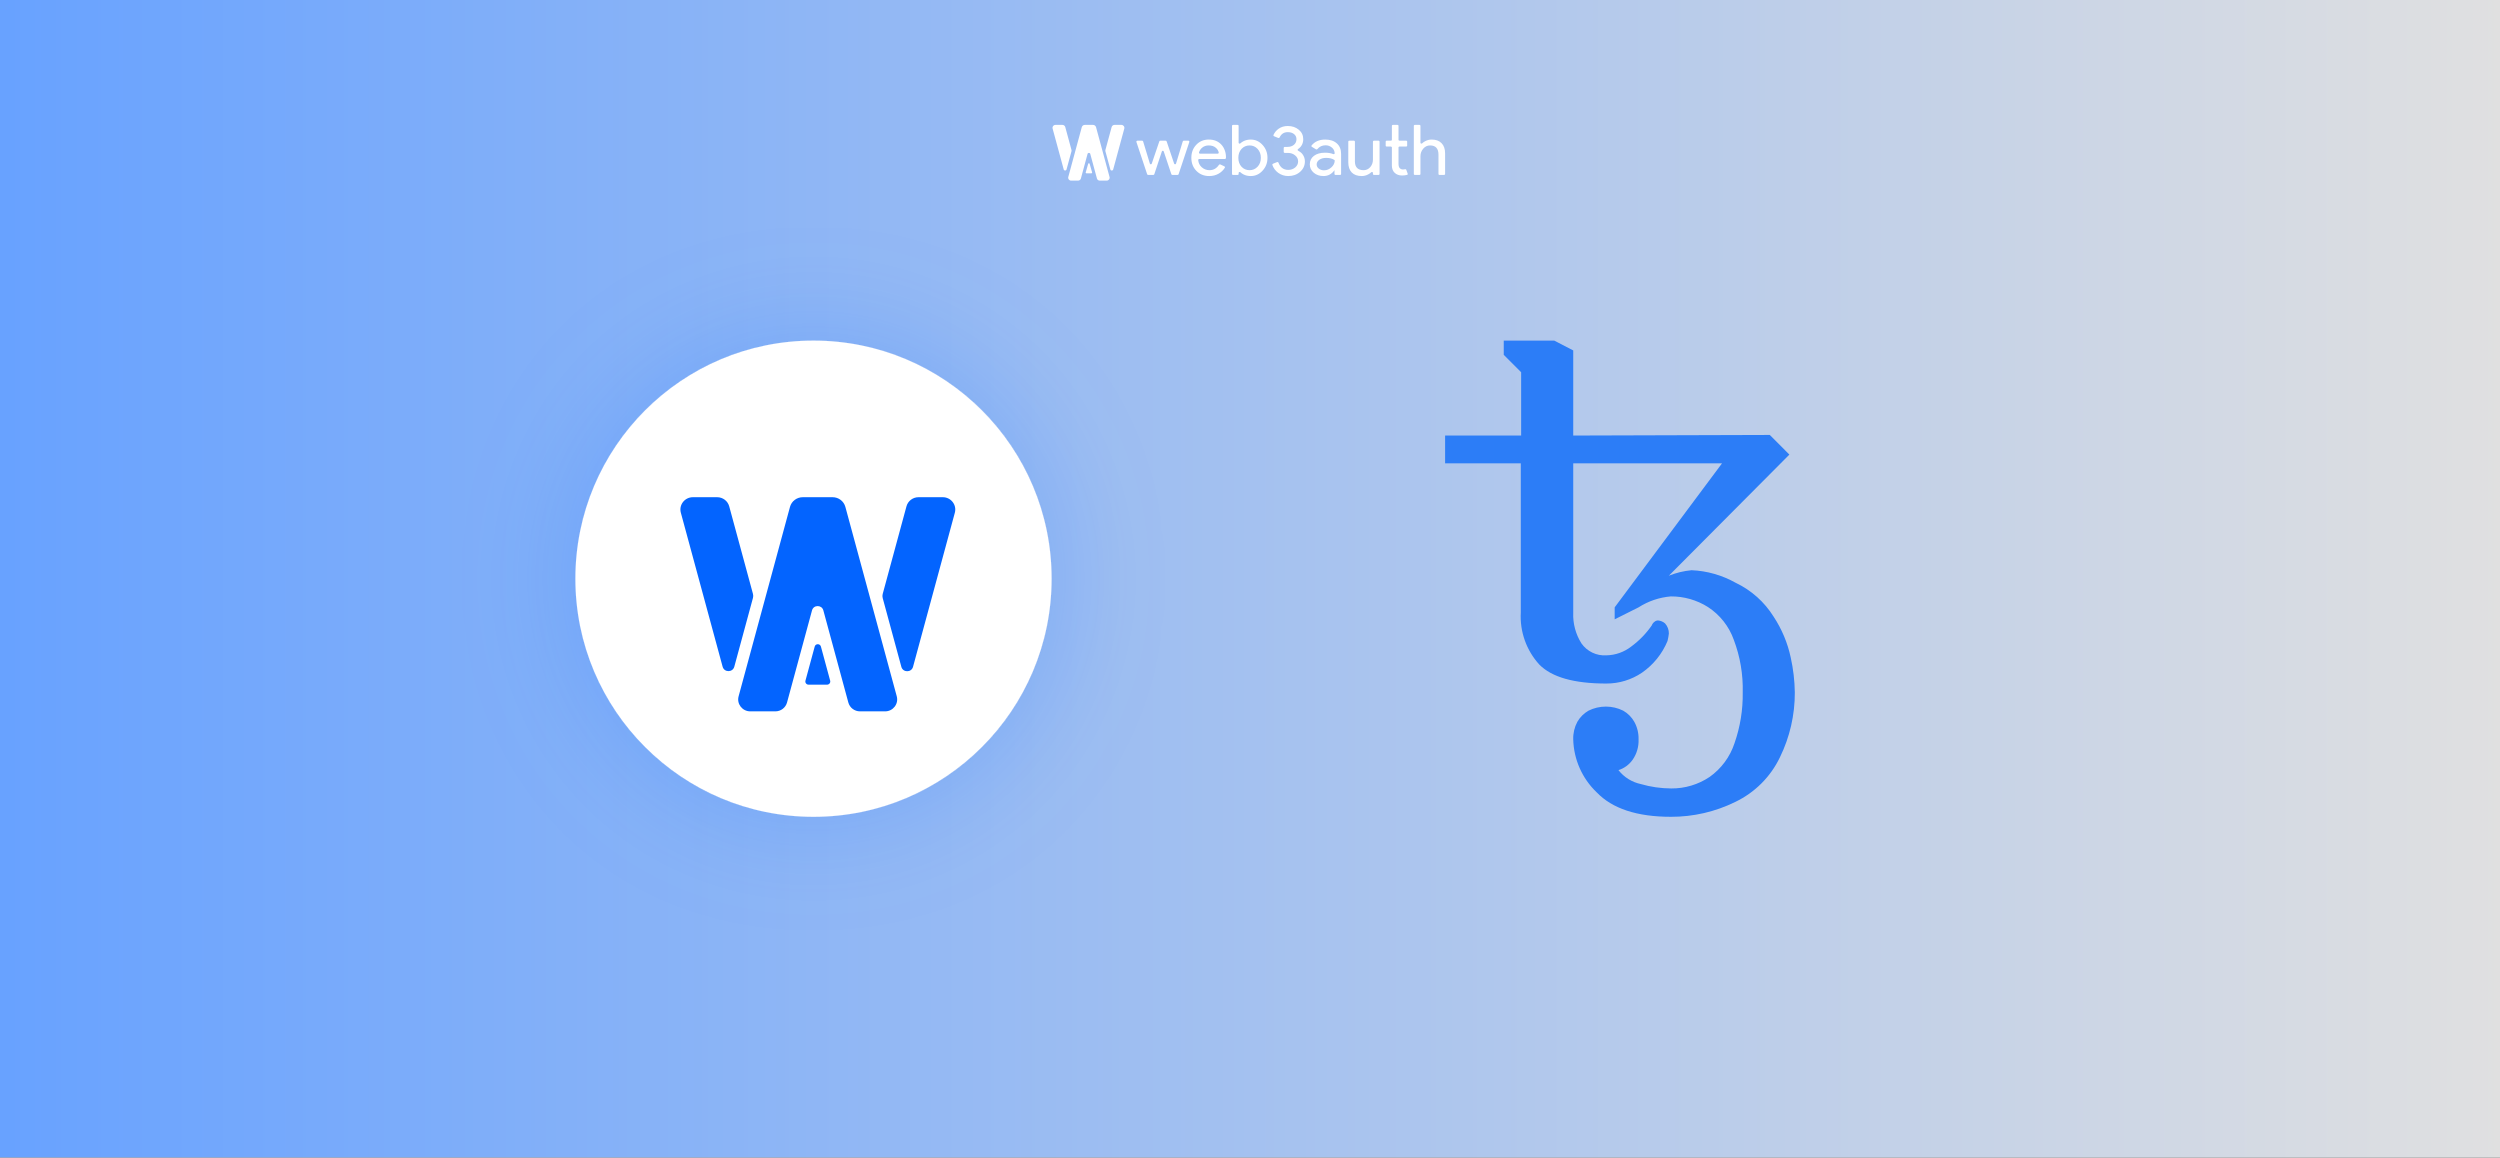
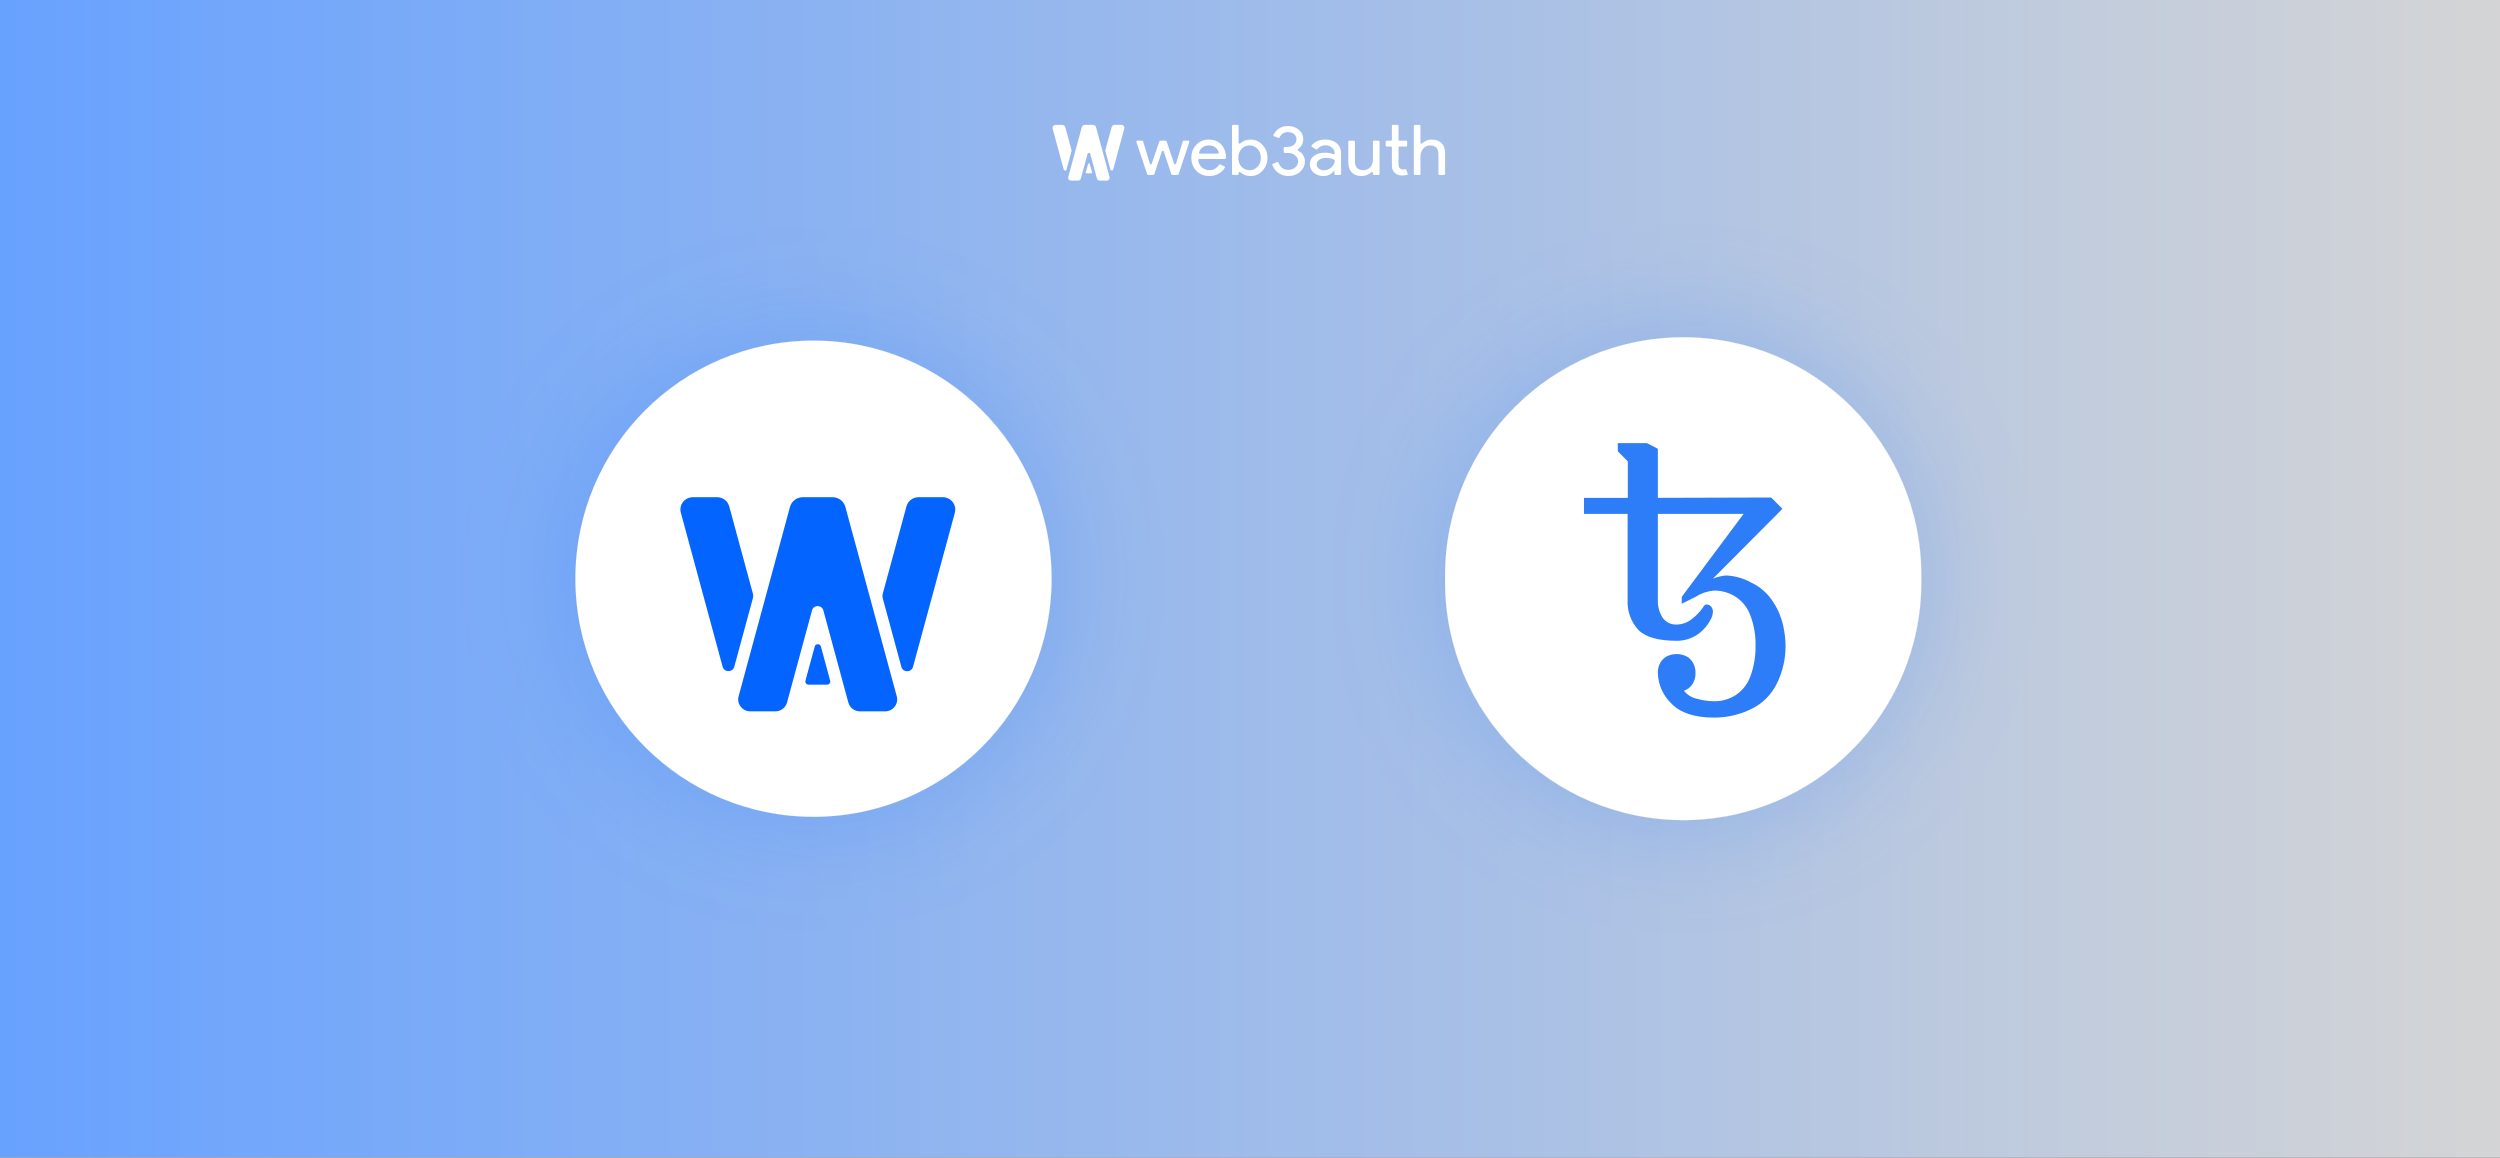
<svg xmlns="http://www.w3.org/2000/svg" width="756" height="350" viewBox="0 0 756 350" fill="none">
  <rect width="756" height="350" fill="black" />
  <rect width="756" height="350" fill="white" />
  <rect width="756" height="350" fill="url(#paint0_linear_1128_243190)" fill-opacity="0.6" />
  <g style="mix-blend-mode:overlay">
-     <path fill-rule="evenodd" clip-rule="evenodd" d="M378.205 53.237C377.421 53.237 376.701 53.075 376.048 52.751C375.679 52.564 375.358 52.342 375.086 52.084C374.914 51.922 374.565 52.032 374.565 52.265V52.613C374.565 52.771 374.433 52.899 374.27 52.899H372.855C372.692 52.899 372.56 52.771 372.56 52.613V38.05C372.56 37.892 372.692 37.764 372.855 37.764H374.264C374.427 37.764 374.559 37.892 374.559 38.05V43.175C374.559 43.408 374.908 43.52 375.081 43.357C375.355 43.099 375.678 42.877 376.048 42.69C376.701 42.365 377.421 42.203 378.205 42.203C379.615 42.203 380.806 42.739 381.78 43.81C382.783 44.895 383.284 46.198 383.284 47.72C383.284 49.256 382.783 50.56 381.78 51.631C380.806 52.702 379.615 53.237 378.205 53.237ZM377.878 51.462C378.837 51.462 379.644 51.109 380.298 50.405C380.952 49.714 381.279 48.819 381.279 47.72C381.279 46.635 380.952 45.74 380.298 45.036C379.644 44.331 378.837 43.979 377.878 43.979C376.905 43.979 376.091 44.331 375.437 45.036C374.798 45.74 374.478 46.635 374.478 47.72C374.478 48.819 374.798 49.721 375.437 50.426C376.091 51.117 376.905 51.462 377.878 51.462ZM365.67 53.237C364.1 53.237 362.807 52.716 361.79 51.673C360.773 50.63 360.264 49.313 360.264 47.72C360.264 46.142 360.758 44.831 361.746 43.789C362.735 42.732 363.999 42.203 365.539 42.203C367.123 42.203 368.38 42.704 369.31 43.704C370.312 44.751 370.791 46.325 370.728 47.757C370.72 47.941 370.56 48.08 370.371 48.08H362.673C362.476 48.08 362.316 48.238 362.337 48.428C362.428 49.283 362.769 49.984 363.359 50.532C364.028 51.152 364.827 51.462 365.757 51.462C366.943 51.462 367.892 50.928 368.603 49.86C368.698 49.718 368.887 49.66 369.045 49.734L370.243 50.301C370.412 50.381 370.48 50.581 370.382 50.737C369.919 51.473 369.307 52.06 368.547 52.498C367.704 52.991 366.745 53.237 365.67 53.237ZM362.582 46.065C362.511 46.271 362.678 46.473 362.903 46.473H368.212C368.416 46.473 368.579 46.303 368.538 46.109C368.419 45.552 368.131 45.082 367.675 44.698C367.137 44.218 366.411 43.979 365.495 43.979C364.74 43.979 364.086 44.204 363.534 44.655C363.096 45.023 362.779 45.492 362.582 46.065ZM359.65 42.939C359.715 42.743 359.564 42.542 359.351 42.542H357.967C357.828 42.542 357.706 42.63 357.667 42.76L355.625 49.479C355.544 49.749 355.152 49.754 355.062 49.487L352.79 42.751C352.748 42.626 352.628 42.542 352.493 42.542H350.876C350.741 42.542 350.621 42.626 350.578 42.75L348.286 49.492C348.196 49.758 347.805 49.752 347.723 49.483L345.681 42.76C345.641 42.63 345.519 42.542 345.38 42.542H343.952C343.74 42.542 343.589 42.743 343.654 42.939L346.896 52.688C346.937 52.814 347.058 52.899 347.194 52.899H348.764C348.9 52.899 349.021 52.814 349.063 52.688L351.35 45.794C351.438 45.53 351.823 45.529 351.912 45.794L354.219 52.689C354.261 52.814 354.381 52.899 354.517 52.899H356.11C356.246 52.899 356.366 52.814 356.408 52.688L359.65 42.939ZM421.777 52.286C422.358 52.808 423.085 53.068 423.957 53.068C424.534 53.068 425.051 53.006 425.508 52.88C425.665 52.837 425.744 52.674 425.69 52.526L425.262 51.352C425.204 51.195 425.021 51.119 424.857 51.169C424.812 51.183 424.766 51.196 424.719 51.208C424.574 51.236 424.422 51.25 424.262 51.25C423.913 51.25 423.601 51.131 423.324 50.891C423.048 50.637 422.91 50.165 422.91 49.475V44.603C422.91 44.445 423.042 44.317 423.205 44.317H425.231C425.394 44.317 425.526 44.189 425.526 44.031V42.828C425.526 42.67 425.394 42.542 425.231 42.542H423.205C423.042 42.542 422.91 42.413 422.91 42.255V38.05C422.91 37.892 422.778 37.764 422.615 37.764H421.2C421.037 37.764 420.905 37.892 420.905 38.05V42.255C420.905 42.413 420.773 42.542 420.61 42.542H419.326C419.163 42.542 419.031 42.67 419.031 42.828V44.031C419.031 44.189 419.163 44.317 419.326 44.317H420.61C420.773 44.317 420.905 44.445 420.905 44.603V50.109C420.92 51.039 421.21 51.765 421.777 52.286ZM393.139 51.969C394.113 51.124 394.6 50.067 394.6 48.798C394.6 48.023 394.375 47.326 393.924 46.706C393.717 46.411 393.419 46.036 392.546 45.561C392.361 45.461 392.356 45.194 392.531 45.078C393.576 44.383 394.098 43.331 394.098 42.098C394.098 40.928 393.655 39.977 392.769 39.244C391.868 38.483 390.756 38.103 389.434 38.103C388.373 38.103 387.451 38.377 386.666 38.927C385.967 39.417 385.446 40.041 385.105 40.799C385.034 40.956 385.115 41.136 385.278 41.202L386.517 41.711C386.693 41.783 386.893 41.697 386.972 41.529C387.46 40.485 388.281 39.963 389.434 39.963C390.219 39.963 390.851 40.16 391.33 40.555C391.81 40.949 392.05 41.464 392.05 42.098C392.05 42.788 391.795 43.352 391.287 43.789C390.778 44.212 390.124 44.423 389.325 44.423H388.524C388.34 44.423 388.192 44.567 388.192 44.745V45.919C388.192 46.097 388.34 46.241 388.524 46.241H389.478C390.32 46.241 391.04 46.487 391.636 46.98C392.246 47.474 392.551 48.08 392.551 48.798C392.551 49.517 392.26 50.13 391.679 50.637C391.083 51.131 390.379 51.377 389.565 51.377C388.824 51.377 388.184 51.166 387.647 50.743C387.202 50.371 386.862 49.867 386.627 49.229C386.56 49.047 386.351 48.948 386.168 49.023L384.955 49.513C384.8 49.575 384.716 49.742 384.771 49.896C385.11 50.857 385.698 51.646 386.535 52.265C387.436 52.913 388.446 53.237 389.565 53.237C390.989 53.237 392.18 52.815 393.139 51.969ZM398.158 49.728C398.158 49.165 398.427 48.693 398.964 48.312C399.517 47.932 400.2 47.742 401.013 47.742C402.057 47.742 402.886 47.95 403.5 48.367C403.583 48.424 403.63 48.518 403.625 48.616C403.585 49.368 403.252 50.028 402.626 50.595C401.972 51.201 401.224 51.504 400.381 51.504C399.785 51.504 399.262 51.335 398.812 50.997C398.376 50.658 398.158 50.236 398.158 49.728ZM404.261 43.366C403.404 42.591 402.234 42.203 400.752 42.203C398.965 42.203 397.588 42.799 396.62 43.992C396.516 44.12 396.555 44.305 396.698 44.392L397.963 45.165C398.096 45.246 398.271 45.21 398.37 45.091C399.005 44.321 399.835 43.937 400.861 43.937C401.602 43.937 402.248 44.176 402.801 44.655C403.356 45.123 403.553 45.686 403.609 46.321C403.629 46.539 403.383 46.681 403.174 46.596C402.484 46.317 401.655 46.177 400.686 46.177C399.291 46.177 398.172 46.494 397.33 47.129C396.501 47.763 396.087 48.615 396.087 49.686C396.087 50.701 396.48 51.546 397.264 52.223C398.064 52.899 399.052 53.237 400.229 53.237C401.609 53.237 402.713 52.645 403.542 51.462V52.613C403.542 52.771 403.674 52.899 403.837 52.899H405.252C405.415 52.899 405.547 52.771 405.547 52.613V46.516C405.547 45.177 405.118 44.127 404.261 43.366ZM417.181 52.595C417.181 52.763 417.04 52.899 416.867 52.899H415.489C415.316 52.899 415.176 52.763 415.176 52.595V52.256C415.176 52.036 414.834 51.931 414.673 52.085C414.42 52.326 414.115 52.541 413.759 52.73C413.134 53.068 412.48 53.237 411.797 53.237C410.489 53.237 409.479 52.878 408.767 52.159C408.07 51.426 407.721 50.391 407.721 49.052V42.846C407.721 42.678 407.862 42.542 408.035 42.542H409.413C409.586 42.542 409.727 42.678 409.727 42.846V48.925C409.77 50.616 410.649 51.462 412.364 51.462C413.163 51.462 413.831 51.152 414.369 50.532C414.907 49.898 415.176 49.144 415.176 48.27V42.846C415.176 42.678 415.316 42.542 415.489 42.542H416.867C417.04 42.542 417.181 42.678 417.181 42.846V52.595ZM427.54 38.05C427.54 37.892 427.672 37.764 427.835 37.764H429.25C429.413 37.764 429.545 37.892 429.545 38.05V43.185C429.545 43.404 429.886 43.508 430.046 43.354C430.294 43.113 430.592 42.899 430.94 42.711C431.579 42.373 432.24 42.203 432.923 42.203C434.231 42.203 435.234 42.57 435.931 43.303C436.643 44.021 436.999 45.05 436.999 46.389V52.613C436.999 52.771 436.867 52.899 436.704 52.899H435.289C435.126 52.899 434.994 52.771 434.994 52.613V46.769C434.994 44.909 434.144 43.979 432.444 43.979C431.63 43.979 430.94 44.31 430.373 44.972C429.821 45.621 429.545 46.382 429.545 47.255V52.613C429.545 52.771 429.413 52.899 429.25 52.899H427.835C427.672 52.899 427.54 52.771 427.54 52.613V38.05Z" fill="white" />
+     <path fill-rule="evenodd" clip-rule="evenodd" d="M378.205 53.237C377.421 53.237 376.701 53.075 376.048 52.751C375.679 52.564 375.358 52.342 375.086 52.084C374.914 51.922 374.565 52.032 374.565 52.265V52.613C374.565 52.771 374.433 52.899 374.27 52.899H372.855C372.692 52.899 372.56 52.771 372.56 52.613V38.05C372.56 37.892 372.692 37.764 372.855 37.764H374.264C374.427 37.764 374.559 37.892 374.559 38.05V43.175C374.559 43.408 374.908 43.52 375.081 43.357C375.355 43.099 375.678 42.877 376.048 42.69C376.701 42.365 377.421 42.203 378.205 42.203C379.615 42.203 380.806 42.739 381.78 43.81C382.783 44.895 383.284 46.198 383.284 47.72C383.284 49.256 382.783 50.56 381.78 51.631C380.806 52.702 379.615 53.237 378.205 53.237ZM377.878 51.462C378.837 51.462 379.644 51.109 380.298 50.405C380.952 49.714 381.279 48.819 381.279 47.72C381.279 46.635 380.952 45.74 380.298 45.036C379.644 44.331 378.837 43.979 377.878 43.979C376.905 43.979 376.091 44.331 375.437 45.036C374.798 45.74 374.478 46.635 374.478 47.72C374.478 48.819 374.798 49.721 375.437 50.426C376.091 51.117 376.905 51.462 377.878 51.462ZM365.67 53.237C364.1 53.237 362.807 52.716 361.79 51.673C360.773 50.63 360.264 49.313 360.264 47.72C360.264 46.142 360.758 44.831 361.746 43.789C362.735 42.732 363.999 42.203 365.539 42.203C367.123 42.203 368.38 42.704 369.31 43.704C370.312 44.751 370.791 46.325 370.728 47.757C370.72 47.941 370.56 48.08 370.371 48.08H362.673C362.476 48.08 362.316 48.238 362.337 48.428C362.428 49.283 362.769 49.984 363.359 50.532C364.028 51.152 364.827 51.462 365.757 51.462C366.943 51.462 367.892 50.928 368.603 49.86C368.698 49.718 368.887 49.66 369.045 49.734L370.243 50.301C370.412 50.381 370.48 50.581 370.382 50.737C369.919 51.473 369.307 52.06 368.547 52.498C367.704 52.991 366.745 53.237 365.67 53.237ZM362.582 46.065C362.511 46.271 362.678 46.473 362.903 46.473H368.212C368.416 46.473 368.579 46.303 368.538 46.109C368.419 45.552 368.131 45.082 367.675 44.698C367.137 44.218 366.411 43.979 365.495 43.979C364.74 43.979 364.086 44.204 363.534 44.655C363.096 45.023 362.779 45.492 362.582 46.065ZM359.65 42.939C359.715 42.743 359.564 42.542 359.351 42.542H357.967C357.828 42.542 357.706 42.63 357.667 42.76L355.625 49.479C355.544 49.749 355.152 49.754 355.062 49.487L352.79 42.751C352.748 42.626 352.628 42.542 352.493 42.542H350.876C350.741 42.542 350.621 42.626 350.578 42.75L348.286 49.492C348.196 49.758 347.805 49.752 347.723 49.483L345.681 42.76C345.641 42.63 345.519 42.542 345.38 42.542H343.952C343.74 42.542 343.589 42.743 343.654 42.939L346.896 52.688C346.937 52.814 347.058 52.899 347.194 52.899H348.764C348.9 52.899 349.021 52.814 349.063 52.688L351.35 45.794C351.438 45.53 351.823 45.529 351.912 45.794L354.219 52.689C354.261 52.814 354.381 52.899 354.517 52.899H356.11C356.246 52.899 356.366 52.814 356.408 52.688L359.65 42.939ZM421.777 52.286C422.358 52.808 423.085 53.068 423.957 53.068C424.534 53.068 425.051 53.006 425.508 52.88C425.665 52.837 425.744 52.674 425.69 52.526L425.262 51.352C425.204 51.195 425.021 51.119 424.857 51.169C424.812 51.183 424.766 51.196 424.719 51.208C424.574 51.236 424.422 51.25 424.262 51.25C423.913 51.25 423.601 51.131 423.324 50.891C423.048 50.637 422.91 50.165 422.91 49.475V44.603C422.91 44.445 423.042 44.317 423.205 44.317H425.231C425.394 44.317 425.526 44.189 425.526 44.031V42.828C425.526 42.67 425.394 42.542 425.231 42.542H423.205C423.042 42.542 422.91 42.413 422.91 42.255V38.05C422.91 37.892 422.778 37.764 422.615 37.764H421.2C421.037 37.764 420.905 37.892 420.905 38.05V42.255C420.905 42.413 420.773 42.542 420.61 42.542H419.326C419.163 42.542 419.031 42.67 419.031 42.828V44.031C419.031 44.189 419.163 44.317 419.326 44.317H420.61C420.773 44.317 420.905 44.445 420.905 44.603V50.109C420.92 51.039 421.21 51.765 421.777 52.286ZM393.139 51.969C394.113 51.124 394.6 50.067 394.6 48.798C394.6 48.023 394.375 47.326 393.924 46.706C393.717 46.411 393.419 46.036 392.546 45.561C392.361 45.461 392.356 45.194 392.531 45.078C393.576 44.383 394.098 43.331 394.098 42.098C394.098 40.928 393.655 39.977 392.769 39.244C391.868 38.483 390.756 38.103 389.434 38.103C388.373 38.103 387.451 38.377 386.666 38.927C385.967 39.417 385.446 40.041 385.105 40.799C385.034 40.956 385.115 41.136 385.278 41.202L386.517 41.711C386.693 41.783 386.893 41.697 386.972 41.529C387.46 40.485 388.281 39.963 389.434 39.963C390.219 39.963 390.851 40.16 391.33 40.555C391.81 40.949 392.05 41.464 392.05 42.098C392.05 42.788 391.795 43.352 391.287 43.789C390.778 44.212 390.124 44.423 389.325 44.423H388.524C388.34 44.423 388.192 44.567 388.192 44.745V45.919C388.192 46.097 388.34 46.241 388.524 46.241H389.478C390.32 46.241 391.04 46.487 391.636 46.98C392.246 47.474 392.551 48.08 392.551 48.798C392.551 49.517 392.26 50.13 391.679 50.637C391.083 51.131 390.379 51.377 389.565 51.377C388.824 51.377 388.184 51.166 387.647 50.743C387.202 50.371 386.862 49.867 386.627 49.229C386.56 49.047 386.351 48.948 386.168 49.023L384.955 49.513C384.8 49.575 384.716 49.742 384.771 49.896C385.11 50.857 385.698 51.646 386.535 52.265C387.436 52.913 388.446 53.237 389.565 53.237C390.989 53.237 392.18 52.815 393.139 51.969ZM398.158 49.728C398.158 49.165 398.427 48.693 398.964 48.312C399.517 47.932 400.2 47.742 401.013 47.742C402.057 47.742 402.886 47.95 403.5 48.367C403.583 48.424 403.63 48.518 403.625 48.616C403.585 49.368 403.252 50.028 402.626 50.595C401.972 51.201 401.224 51.504 400.381 51.504C399.785 51.504 399.262 51.335 398.812 50.997C398.376 50.658 398.158 50.236 398.158 49.728ZM404.261 43.366C403.404 42.591 402.234 42.203 400.752 42.203C398.965 42.203 397.588 42.799 396.62 43.992C396.516 44.12 396.555 44.305 396.698 44.392L397.963 45.165C398.096 45.246 398.272 45.21 398.37 45.091C399.005 44.321 399.835 43.937 400.861 43.937C401.602 43.937 402.248 44.176 402.801 44.655C403.356 45.123 403.553 45.686 403.609 46.321C403.629 46.539 403.383 46.681 403.174 46.596C402.484 46.317 401.655 46.177 400.686 46.177C399.291 46.177 398.172 46.494 397.33 47.129C396.501 47.763 396.087 48.615 396.087 49.686C396.087 50.701 396.48 51.546 397.264 52.223C398.064 52.899 399.052 53.237 400.229 53.237C401.609 53.237 402.713 52.645 403.542 51.462V52.613C403.542 52.771 403.674 52.899 403.837 52.899H405.252C405.415 52.899 405.547 52.771 405.547 52.613V46.516C405.547 45.177 405.118 44.127 404.261 43.366ZM417.181 52.595C417.181 52.763 417.04 52.899 416.867 52.899H415.489C415.316 52.899 415.176 52.763 415.176 52.595V52.256C415.176 52.036 414.834 51.931 414.673 52.085C414.42 52.326 414.115 52.541 413.759 52.73C413.134 53.068 412.48 53.237 411.797 53.237C410.489 53.237 409.479 52.878 408.767 52.159C408.07 51.426 407.721 50.391 407.721 49.052V42.846C407.721 42.678 407.862 42.542 408.035 42.542H409.413C409.586 42.542 409.727 42.678 409.727 42.846V48.925C409.77 50.616 410.649 51.462 412.364 51.462C413.163 51.462 413.831 51.152 414.369 50.532C414.907 49.898 415.176 49.144 415.176 48.27V42.846C415.176 42.678 415.316 42.542 415.489 42.542H416.867C417.04 42.542 417.181 42.678 417.181 42.846V52.595ZM427.54 38.05C427.54 37.892 427.672 37.764 427.835 37.764H429.25C429.413 37.764 429.545 37.892 429.545 38.05V43.185C429.545 43.404 429.886 43.508 430.046 43.354C430.294 43.113 430.592 42.899 430.94 42.711C431.579 42.373 432.24 42.203 432.923 42.203C434.231 42.203 435.234 42.57 435.931 43.303C436.643 44.021 436.999 45.05 436.999 46.389V52.613C436.999 52.771 436.867 52.899 436.704 52.899H435.289C435.126 52.899 434.994 52.771 434.994 52.613V46.769C434.994 44.909 434.144 43.979 432.444 43.979C431.63 43.979 430.94 44.31 430.373 44.972C429.821 45.621 429.545 46.382 429.545 47.255V52.613C429.545 52.771 429.413 52.899 429.25 52.899H427.835C427.672 52.899 427.54 52.771 427.54 52.613V38.05Z" fill="white" />
    <path d="M335.774 51.257C335.891 51.687 336.509 51.687 336.625 51.257L339.986 38.892C340.14 38.323 339.705 37.764 339.107 37.764H337.036C336.624 37.764 336.264 38.036 336.158 38.428L334.263 45.401C334.236 45.498 334.236 45.6 334.263 45.696L335.774 51.257Z" fill="white" />
    <path d="M324.031 45.392C324.057 45.489 324.057 45.59 324.031 45.687L322.52 51.248C322.403 51.678 321.785 51.678 321.668 51.248L318.311 38.892C318.156 38.323 318.591 37.764 319.189 37.764H321.261C321.672 37.764 322.032 38.036 322.139 38.428L324.031 45.392Z" fill="white" />
    <path d="M326.863 53.975C326.761 54.355 326.413 54.619 326.015 54.619H323.895C323.318 54.619 322.898 54.077 323.047 53.526L327.127 38.468C327.24 38.052 327.62 37.764 328.055 37.764H330.52C330.955 37.764 331.335 38.052 331.448 38.468L335.528 53.526C335.677 54.077 335.257 54.619 334.68 54.619H332.559C332.162 54.619 331.814 54.355 331.711 53.975L329.698 46.544C329.586 46.129 328.989 46.129 328.877 46.544L326.863 53.975Z" fill="white" />
    <path d="M328.543 52.408C328.391 52.408 328.281 52.273 328.32 52.136L329.065 49.529C329.126 49.316 329.449 49.316 329.51 49.529L330.255 52.136C330.294 52.273 330.184 52.408 330.032 52.408H328.543Z" fill="white" />
  </g>
  <g filter="url(#filter0_d_1128_243190)">
    <rect x="174" y="103" width="144" height="144" rx="72" fill="white" />
    <path fill-rule="evenodd" clip-rule="evenodd" d="M243.569 205.835C243.403 206.444 243.869 207.043 244.508 207.043H250.104C250.743 207.043 251.208 206.444 251.043 205.835L248.245 195.52C247.987 194.571 246.625 194.571 246.367 195.52L243.569 205.835Z" fill="#0364FF" />
    <path fill-rule="evenodd" clip-rule="evenodd" d="M237.997 212.438C237.568 214.017 236.119 215.116 234.463 215.116H226.887C224.482 215.116 222.731 212.862 223.353 210.567L238.894 153.285C239.363 151.557 240.948 150.355 242.759 150.355H251.775C253.586 150.355 255.171 151.557 255.64 153.285L271.181 210.567C271.803 212.862 270.052 215.116 267.647 215.116H260.071C258.415 215.116 256.966 214.017 256.537 212.438L248.979 184.577C248.51 182.847 246.024 182.847 245.555 184.577L237.997 212.438Z" fill="#0364FF" />
    <path fill-rule="evenodd" clip-rule="evenodd" d="M276.102 201.644C275.617 203.429 273.052 203.429 272.568 201.644L266.926 180.848C266.817 180.446 266.817 180.022 266.926 179.62L274.116 153.117C274.558 151.488 276.053 150.355 277.761 150.355H285.099C287.58 150.355 289.386 152.68 288.744 155.046L276.102 201.644ZM227.695 180.813C227.804 180.411 227.804 179.988 227.695 179.585L220.514 153.117C220.072 151.488 218.577 150.355 216.87 150.355H209.531C207.05 150.355 205.244 152.68 205.886 155.046L218.519 201.609C219.003 203.394 221.568 203.394 222.053 201.609L227.695 180.813Z" fill="#0364FF" />
  </g>
-   <path d="M505.31 247C495.034 247 487.534 244.525 482.81 239.575C478.433 235.385 475.893 229.632 475.745 223.575C475.692 221.735 476.119 219.912 476.983 218.287C477.789 216.882 478.953 215.717 480.357 214.909C481.989 214.096 483.788 213.672 485.611 213.672C487.434 213.672 489.233 214.096 490.865 214.909C492.266 215.714 493.425 216.88 494.22 218.287C495.109 219.904 495.552 221.729 495.502 223.575C495.594 225.778 494.962 227.952 493.702 229.762C492.652 231.24 491.152 232.338 489.426 232.892C491.114 235.041 493.502 236.53 496.176 237.1C499.166 237.968 502.264 238.415 505.378 238.427C509.501 238.463 513.539 237.255 516.966 234.962C520.52 232.451 523.171 228.861 524.525 224.725C526.242 219.802 527.08 214.615 527 209.403C527.139 203.968 526.222 198.558 524.3 193.472C522.855 189.405 520.111 185.926 516.493 183.572C513.129 181.444 509.225 180.327 505.245 180.355C501.777 180.649 498.432 181.784 495.502 183.662L488.278 187.285V183.662L520.745 140.107H475.745V185.305C475.618 188.567 476.481 191.79 478.22 194.552C479.062 195.756 480.2 196.722 481.524 197.356C482.849 197.991 484.315 198.273 485.78 198.175C488.488 198.12 491.106 197.197 493.249 195.542C495.679 193.762 497.794 191.586 499.505 189.107C499.659 188.672 499.943 188.295 500.318 188.028C500.62 187.767 501.005 187.623 501.403 187.623C502.185 187.694 502.925 188.009 503.518 188.522C504.27 189.363 504.68 190.454 504.665 191.582C504.579 192.34 504.443 193.091 504.26 193.832C502.662 197.701 499.982 201.028 496.543 203.414C493.348 205.576 489.574 206.722 485.717 206.702C475.974 206.702 469.224 204.782 465.468 200.942C463.538 198.82 462.05 196.334 461.091 193.629C460.133 190.925 459.724 188.056 459.888 185.192V140.107H437V131.71H459.995V112.562L454.73 107.294V103H470.007L475.745 105.97V131.71L535.189 131.529L541.107 137.469L504.657 174.096C506.859 173.21 509.178 172.649 511.542 172.431C516.219 172.636 520.783 173.938 524.864 176.234C529.59 178.48 533.573 182.034 536.34 186.475C538.82 190.234 540.575 194.423 541.515 198.827C542.288 202.301 542.703 205.845 542.753 209.403C542.777 216.195 541.237 222.9 538.253 229C535.423 234.908 530.659 239.671 524.752 242.501C518.705 245.48 512.051 247.02 505.31 247Z" fill="#2C7DF7" />
+   <g filter="url(#filter1_d_1128_243190)">
+     <rect x="437" y="102" width="144" height="146" rx="72" fill="white" />
+     <path d="M518.373 217C512.45 217 508.127 215.573 505.404 212.72C502.881 210.305 501.418 206.989 501.332 203.498C501.302 202.437 501.547 201.387 502.046 200.45C502.51 199.64 503.181 198.969 503.991 198.503C504.931 198.034 505.968 197.79 507.019 197.79C508.07 197.79 509.107 198.034 510.047 198.503C510.855 198.967 511.523 199.639 511.981 200.45C512.494 201.382 512.749 202.434 512.72 203.498C512.773 204.768 512.409 206.021 511.683 207.064C511.077 207.916 510.213 208.549 509.218 208.868C510.191 210.107 511.567 210.965 513.108 211.294C514.832 211.794 516.617 212.052 518.412 212.058C520.789 212.079 523.116 211.383 525.091 210.061C527.14 208.614 528.668 206.545 529.449 204.161C530.438 201.323 530.921 198.334 530.875 195.329C530.955 192.197 530.426 189.078 529.319 186.147C528.486 183.803 526.904 181.797 524.819 180.441C522.88 179.214 520.63 178.57 518.336 178.587C516.337 178.756 514.409 179.41 512.72 180.493L508.556 182.581V180.493L527.27 155.388H501.332V181.44C501.259 183.32 501.756 185.178 502.759 186.77C503.244 187.464 503.9 188.02 504.663 188.386C505.427 188.752 506.272 188.914 507.116 188.858C508.677 188.826 510.186 188.294 511.422 187.34C512.822 186.314 514.041 185.06 515.027 183.631C515.116 183.381 515.28 183.163 515.496 183.009C515.67 182.859 515.892 182.776 516.121 182.776C516.572 182.817 516.998 182.998 517.34 183.294C517.774 183.778 518.01 184.408 518.002 185.058C517.952 185.495 517.874 185.928 517.768 186.355C516.847 188.585 515.302 190.502 513.32 191.877C511.478 193.124 509.303 193.784 507.08 193.773C501.464 193.773 497.574 192.666 495.409 190.453C494.296 189.23 493.438 187.797 492.886 186.238C492.334 184.679 492.098 183.026 492.192 181.375V155.388H479V150.548H492.254V139.511L489.219 136.475V134H498.025L501.332 135.712V150.548L535.595 150.444L539.006 153.867L517.997 174.979C519.266 174.468 520.603 174.145 521.965 174.019C524.661 174.137 527.292 174.888 529.644 176.211C532.368 177.506 534.663 179.554 536.258 182.114C537.688 184.281 538.699 186.695 539.241 189.234C539.687 191.236 539.926 193.279 539.955 195.33C539.969 199.244 539.081 203.109 537.361 206.625C535.73 210.03 532.984 212.775 529.579 214.407C526.094 216.124 522.259 217.012 518.373 217V217Z" fill="#2C7DF7" />
+   </g>
  <defs>
    <filter id="filter0_d_1128_243190" x="140" y="69" width="212" height="212" filterUnits="userSpaceOnUse" color-interpolation-filters="sRGB">
      <feFlood flood-opacity="0" result="BackgroundImageFix" />
      <feColorMatrix in="SourceAlpha" type="matrix" values="0 0 0 0 0 0 0 0 0 0 0 0 0 0 0 0 0 0 127 0" result="hardAlpha" />
      <feOffset />
      <feGaussianBlur stdDeviation="17" />
      <feComposite in2="hardAlpha" operator="out" />
      <feColorMatrix type="matrix" values="0 0 0 0 0.012 0 0 0 0 0.392 0 0 0 0 1 0 0 0 0.2 0" />
      <feBlend mode="normal" in2="BackgroundImageFix" result="effect1_dropShadow_1128_243190" />
      <feBlend mode="normal" in="SourceGraphic" in2="effect1_dropShadow_1128_243190" result="shape" />
    </filter>
+     <filter id="filter1_d_1128_243190" x="403" y="68" width="212" height="214" filterUnits="userSpaceOnUse" color-interpolation-filters="sRGB">
+       <feFlood flood-opacity="0" result="BackgroundImageFix" />
+       <feColorMatrix in="SourceAlpha" type="matrix" values="0 0 0 0 0 0 0 0 0 0 0 0 0 0 0 0 0 0 127 0" result="hardAlpha" />
+       <feOffset />
+       <feGaussianBlur stdDeviation="17" />
+       <feComposite in2="hardAlpha" operator="out" />
+       <feColorMatrix type="matrix" values="0 0 0 0 0.012 0 0 0 0 0.392 0 0 0 0 1 0 0 0 0.2 0" />
+       <feBlend mode="normal" in2="BackgroundImageFix" result="effect1_dropShadow_1128_243190" />
+       <feBlend mode="normal" in="SourceGraphic" in2="effect1_dropShadow_1128_243190" result="shape" />
+     </filter>
    <linearGradient id="paint0_linear_1128_243190" x1="0" y1="206.5" x2="756" y2="206.5" gradientUnits="userSpaceOnUse">
      <stop stop-color="#0364FF" />
-       <stop offset="1" stop-color="#CBCBCC" />
+       <stop offset="1" stop-color="#B7B8BA" />
    </linearGradient>
  </defs>
</svg>
